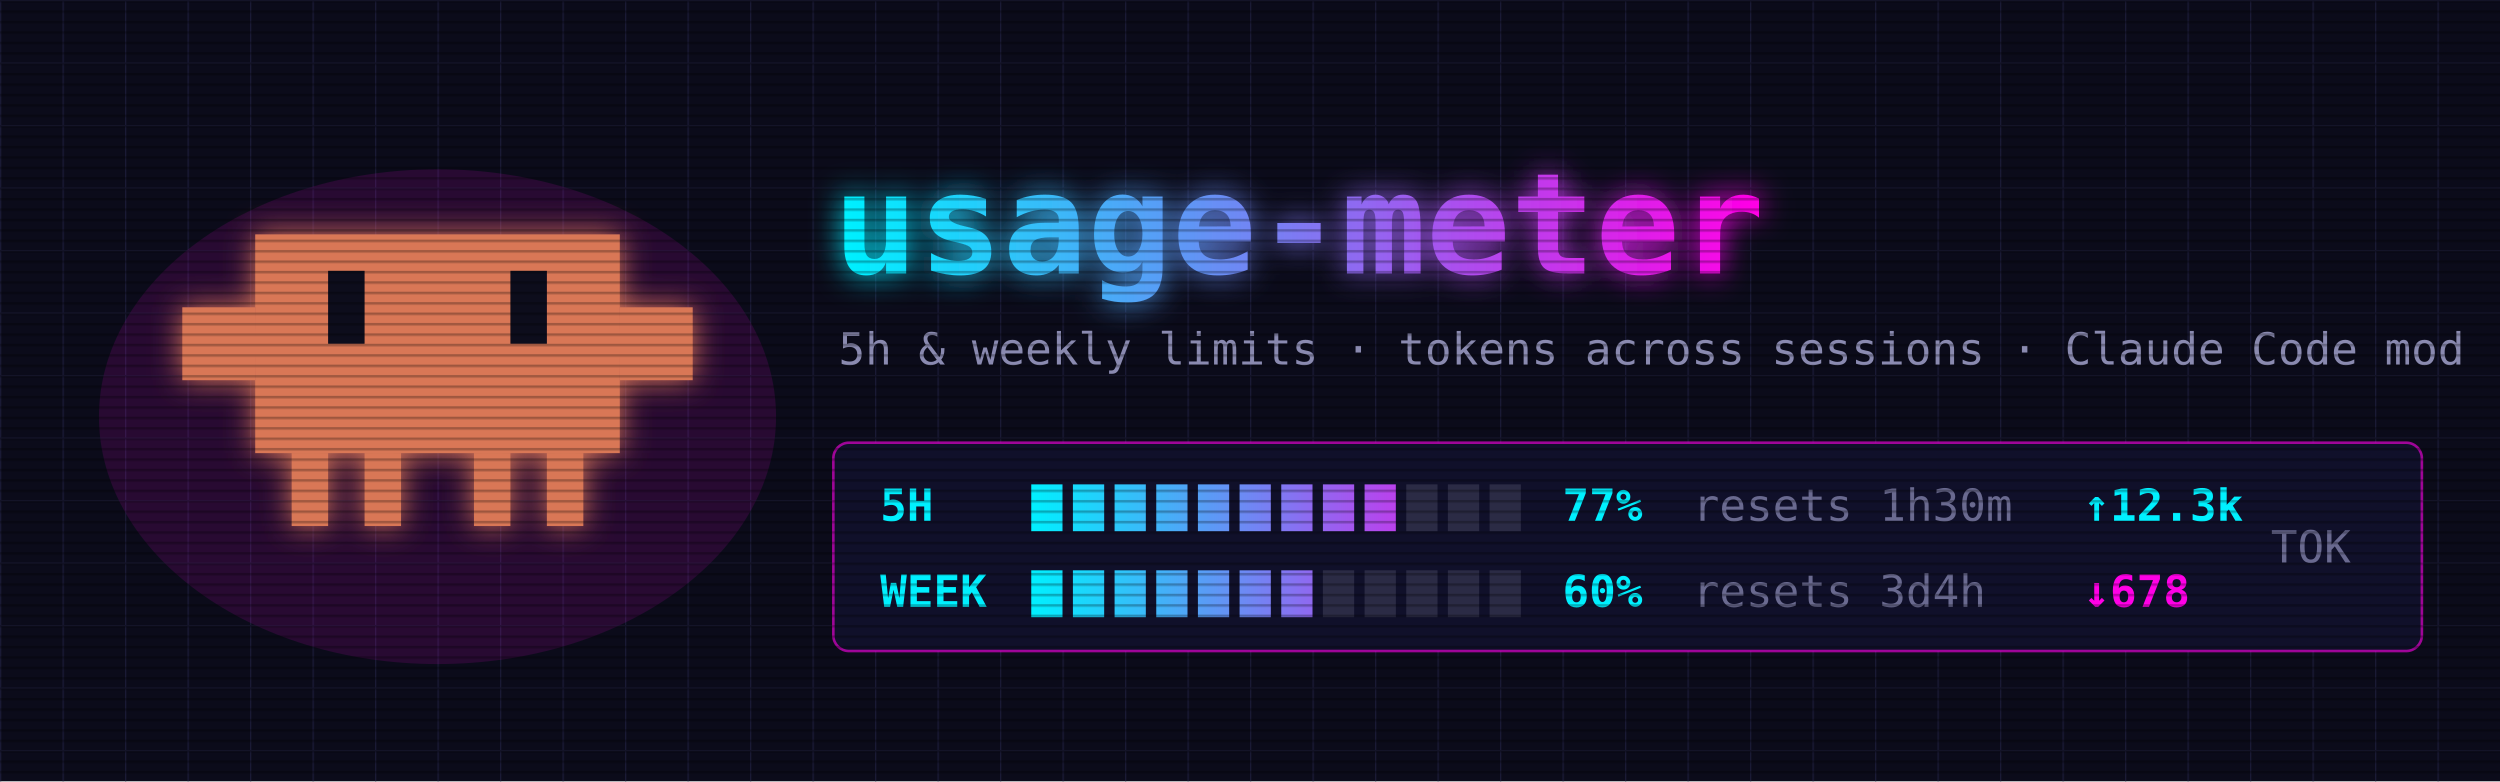
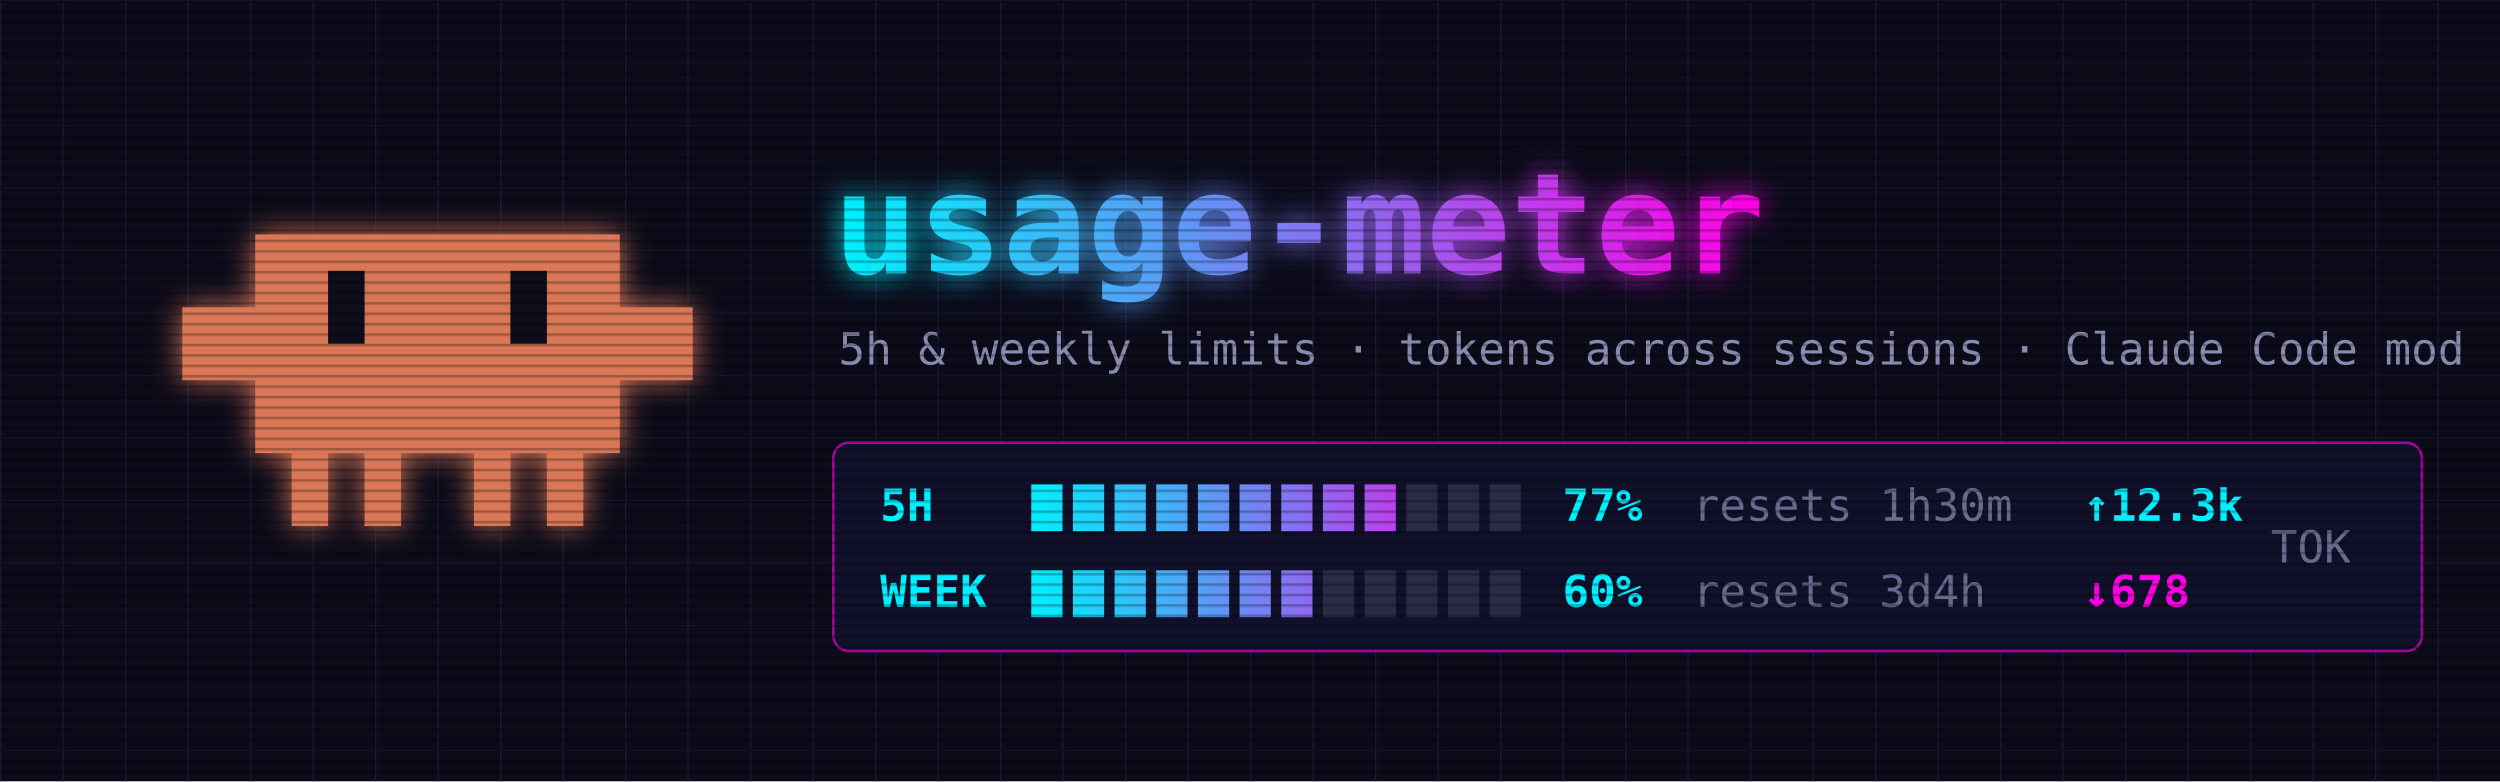
<svg xmlns="http://www.w3.org/2000/svg" width="960" height="300" viewBox="0 0 960 300">
  <defs>
    <linearGradient id="title" x1="0" x2="1">
      <stop offset="0" stop-color="#00f0ff" />
      <stop offset="1" stop-color="#ff00e6" />
    </linearGradient>
    <pattern id="grid" width="24" height="24" patternUnits="userSpaceOnUse">
      <path d="M24 0H0V24" fill="none" stroke="#1a1a35" stroke-width="1" />
    </pattern>
    <pattern id="scan" width="4" height="4" patternUnits="userSpaceOnUse">
      <rect width="4" height="1" fill="#000" opacity=".25" />
    </pattern>
    <filter id="glow" x="-30%" y="-30%" width="160%" height="160%">
      <feGaussianBlur stdDeviation="6" result="b" />
      <feMerge>
        <feMergeNode in="b" />
        <feMergeNode in="SourceGraphic" />
      </feMerge>
    </filter>
  </defs>
  <rect width="960" height="300" fill="#0b0b1a" />
  <rect width="960" height="300" fill="url(#grid)" />
-   <ellipse cx="168" cy="160" rx="130" ry="95" fill="#ff00e6" opacity=".12" />
  <g transform="translate(70,90)" filter="url(#glow)">
    <rect x="28" y="0" width="140" height="84" fill="#d97757" />
    <rect x="0" y="28" width="28" height="28" fill="#d97757" />
    <rect x="168" y="28" width="28" height="28" fill="#d97757" />
    <rect x="42" y="84" width="14" height="28" fill="#d97757" />
    <rect x="70" y="84" width="14" height="28" fill="#d97757" />
    <rect x="112" y="84" width="14" height="28" fill="#d97757" />
    <rect x="140" y="84" width="14" height="28" fill="#d97757" />
    <rect x="56" y="14" width="14" height="28" fill="#0b0b1a" />
    <rect x="126" y="14" width="14" height="28" fill="#0b0b1a" />
  </g>
  <text x="320" y="105" font-family="Consolas, Menlo, monospace" font-size="54" font-weight="bold" fill="url(#title)" filter="url(#glow)">usage-meter</text>
  <text x="322" y="140" font-family="Consolas, Menlo, monospace" font-size="17" fill="#8a8ab0">5h &amp; weekly limits · tokens across sessions · Claude Code mod</text>
  <rect x="320" y="170" width="610" height="80" rx="6" fill="#10102a" stroke="#ff00e6" stroke-opacity=".6" />
  <g font-family="Consolas, Menlo, monospace" font-size="17" font-weight="bold">
    <text x="338" y="200" fill="#00f0ff">5H</text>
    <text x="338" y="233" fill="#00f0ff">WEEK</text>
    <text x="600" y="200" fill="#00f0ff">77%</text>
    <text x="600" y="233" fill="#00f0ff">60%</text>
    <text x="650" y="200" fill="#6a6a90" font-weight="normal">resets 1h30m</text>
    <text x="650" y="233" fill="#6a6a90" font-weight="normal">resets 3d4h</text>
    <text x="800" y="200" fill="#00f0ff">↑12.3k</text>
    <text x="800" y="233" fill="#ff00e6">↓678</text>
    <text x="872" y="216" fill="#6a6a90" font-weight="normal">TOK</text>
  </g>
  <linearGradient id="b1" gradientUnits="userSpaceOnUse" x1="396" x2="588">
    <stop offset="0" stop-color="#00f0ff" />
    <stop offset="1" stop-color="#ff00e6" />
  </linearGradient>
  <rect x="396" y="186" width="12" height="18" fill="url(#b1)" />
  <rect x="412" y="186" width="12" height="18" fill="url(#b1)" />
  <rect x="428" y="186" width="12" height="18" fill="url(#b1)" />
  <rect x="444" y="186" width="12" height="18" fill="url(#b1)" />
  <rect x="460" y="186" width="12" height="18" fill="url(#b1)" />
  <rect x="476" y="186" width="12" height="18" fill="url(#b1)" />
  <rect x="492" y="186" width="12" height="18" fill="url(#b1)" />
  <rect x="508" y="186" width="12" height="18" fill="url(#b1)" />
  <rect x="524" y="186" width="12" height="18" fill="url(#b1)" />
  <rect x="540" y="186" width="12" height="18" fill="#2b2b45" />
  <rect x="556" y="186" width="12" height="18" fill="#2b2b45" />
  <rect x="572" y="186" width="12" height="18" fill="#2b2b45" />
  <linearGradient id="b2" gradientUnits="userSpaceOnUse" x1="396" x2="588">
    <stop offset="0" stop-color="#00f0ff" />
    <stop offset="1" stop-color="#ff00e6" />
  </linearGradient>
  <rect x="396" y="219" width="12" height="18" fill="url(#b2)" />
  <rect x="412" y="219" width="12" height="18" fill="url(#b2)" />
  <rect x="428" y="219" width="12" height="18" fill="url(#b2)" />
  <rect x="444" y="219" width="12" height="18" fill="url(#b2)" />
  <rect x="460" y="219" width="12" height="18" fill="url(#b2)" />
  <rect x="476" y="219" width="12" height="18" fill="url(#b2)" />
  <rect x="492" y="219" width="12" height="18" fill="url(#b2)" />
  <rect x="508" y="219" width="12" height="18" fill="#2b2b45" />
  <rect x="524" y="219" width="12" height="18" fill="#2b2b45" />
  <rect x="540" y="219" width="12" height="18" fill="#2b2b45" />
  <rect x="556" y="219" width="12" height="18" fill="#2b2b45" />
  <rect x="572" y="219" width="12" height="18" fill="#2b2b45" />
  <rect width="960" height="300" fill="url(#scan)" />
</svg>
